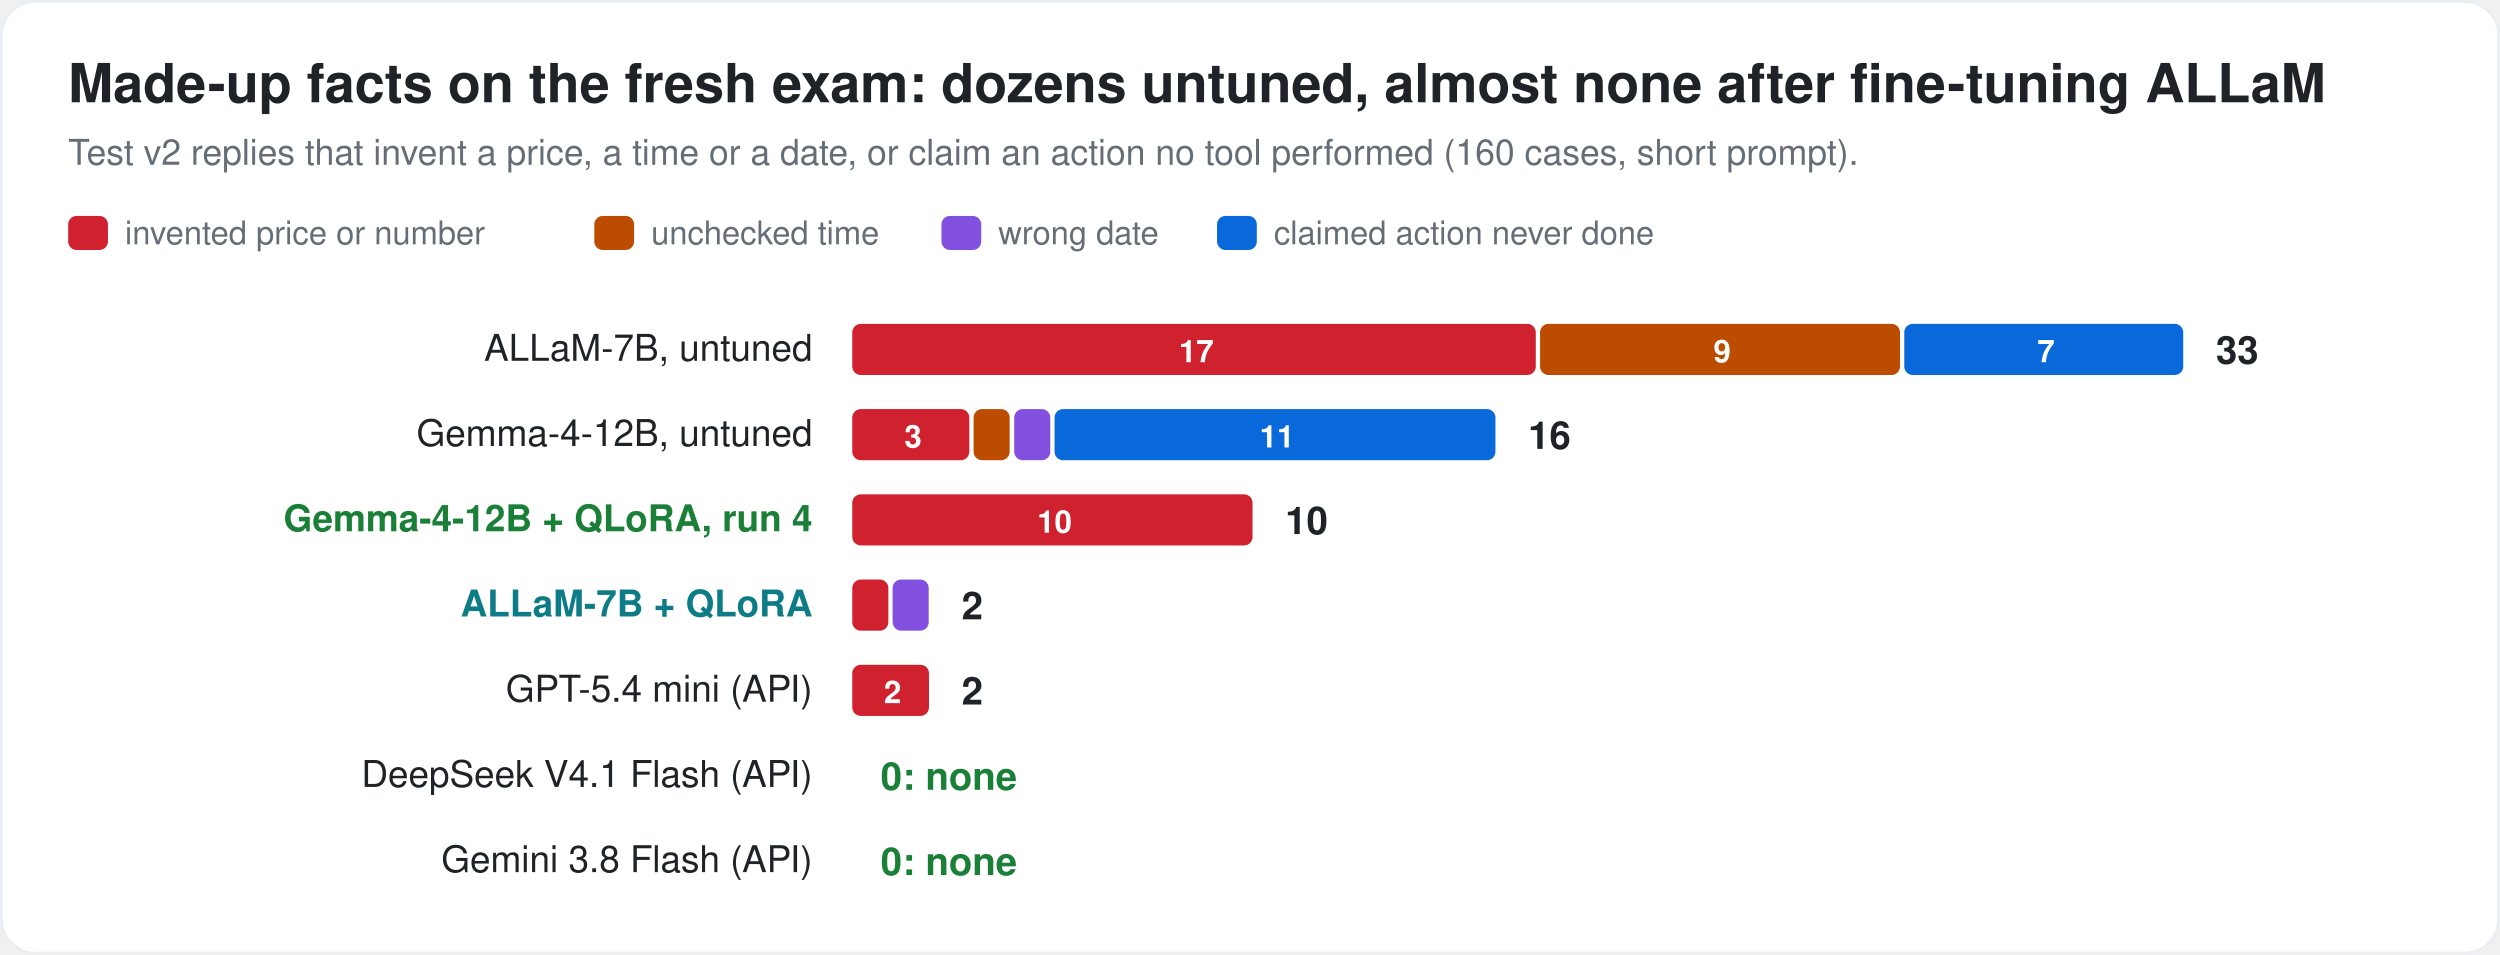
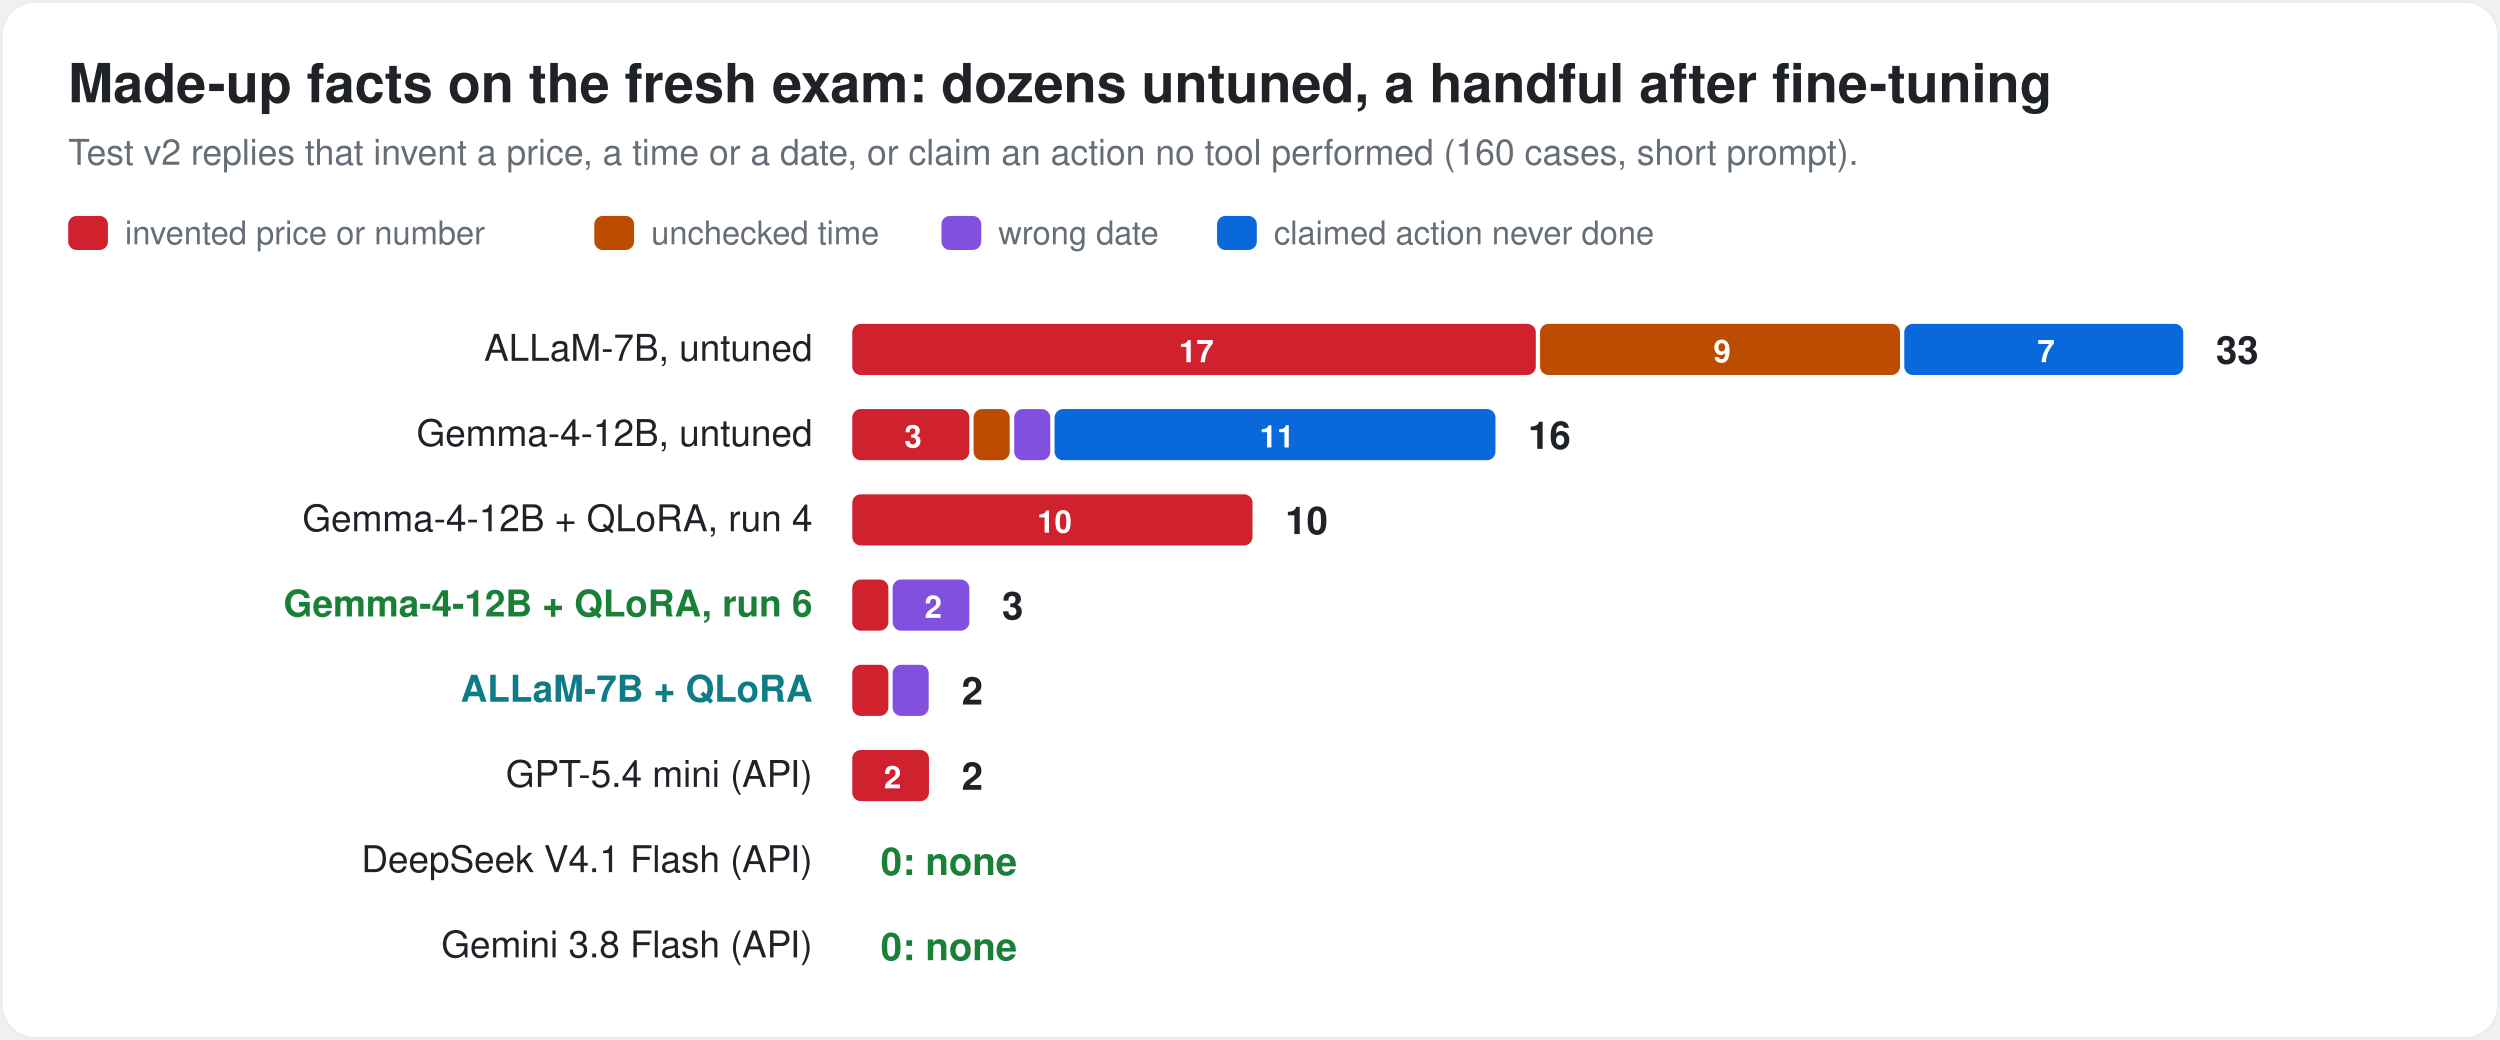
- <svg xmlns="http://www.w3.org/2000/svg" width="880" height="336" viewBox="0 0 880 336" role="img">
+ <svg xmlns="http://www.w3.org/2000/svg" width="880" height="366" viewBox="0 0 880 366" role="img">
  <style>text{font-family:system-ui, -apple-system, 'Segoe UI', Helvetica, Arial, sans-serif}.f-bg{fill:#ffffff}.s-bg{stroke:#ffffff}.f-ink{fill:#1f2328}.s-ink{stroke:#1f2328}.f-muted{fill:#656d76}.s-muted{stroke:#656d76}.f-grid{fill:#eaeef2}.s-grid{stroke:#eaeef2}.f-axis{fill:#afb8c1}.s-axis{stroke:#afb8c1}.f-white{fill:#ffffff}.s-white{stroke:#ffffff}.f-onours{fill:#ffffff}.s-onours{stroke:#ffffff}.f-ours{fill:#1a7f37}.s-ours{stroke:#1a7f37}.f-api{fill:#8c959f}.s-api{stroke:#8c959f}.f-open{fill:#bf8700}.s-open{stroke:#bf8700}.f-allam{fill:#0e7c86}.s-allam{stroke:#0e7c86}.f-r1{fill:#b4e2bf}.s-r1{stroke:#b4e2bf}.f-r2{fill:#7cc690}.s-r2{stroke:#7cc690}.f-r3{fill:#3fa45c}.s-r3{stroke:#3fa45c}.f-h5{fill:#1a7f37}.s-h5{stroke:#1a7f37}.f-h4{fill:#9bd5a9}.s-h4{stroke:#9bd5a9}.f-h3{fill:#f2d27a}.s-h3{stroke:#f2d27a}.f-h2{fill:#f3ac7a}.s-h2{stroke:#f3ac7a}.f-h1{fill:#f2a6a0}.s-h1{stroke:#f2a6a0}.f-h0{fill:#cf222e}.s-h0{stroke:#cf222e}.f-numbers{fill:#cf222e}.s-numbers{stroke:#cf222e}.f-times{fill:#bc4c00}.s-times{stroke:#bc4c00}.f-dates{fill:#8250df}.s-dates{stroke:#8250df}.f-actions{fill:#0969da}.s-actions{stroke:#0969da}@media (prefers-color-scheme:dark){.f-bg{fill:#0d1117}.s-bg{stroke:#0d1117}.f-ink{fill:#e6edf3}.s-ink{stroke:#e6edf3}.f-muted{fill:#8d96a0}.s-muted{stroke:#8d96a0}.f-grid{fill:#21262d}.s-grid{stroke:#21262d}.f-axis{fill:#484f58}.s-axis{stroke:#484f58}.f-white{fill:#ffffff}.s-white{stroke:#ffffff}.f-onours{fill:#0d1117}.s-onours{stroke:#0d1117}.f-ours{fill:#3fb950}.s-ours{stroke:#3fb950}.f-api{fill:#6e7681}.s-api{stroke:#6e7681}.f-open{fill:#d29922}.s-open{stroke:#d29922}.f-allam{fill:#2bb3c0}.s-allam{stroke:#2bb3c0}.f-r1{fill:#24532f}.s-r1{stroke:#24532f}.f-r2{fill:#276e38}.s-r2{stroke:#276e38}.f-r3{fill:#2a8a40}.s-r3{stroke:#2a8a40}.f-h5{fill:#238636}.s-h5{stroke:#238636}.f-h4{fill:#1f5f30}.s-h4{stroke:#1f5f30}.f-h3{fill:#6b5110}.s-h3{stroke:#6b5110}.f-h2{fill:#7c3b12}.s-h2{stroke:#7c3b12}.f-h1{fill:#6e211d}.s-h1{stroke:#6e211d}.f-h0{fill:#b62324}.s-h0{stroke:#b62324}.f-numbers{fill:#f85149}.s-numbers{stroke:#f85149}.f-times{fill:#db6d28}.s-times{stroke:#db6d28}.f-dates{fill:#a371f7}.s-dates{stroke:#a371f7}.f-actions{fill:#4493f8}.s-actions{stroke:#4493f8}}</style>
-   <rect x="0.5" y="0.5" width="879" height="335" rx="12" class="f-bg s-grid" />
-   <text x="24.0" y="36.0" font-size="19" text-anchor="start" class="f-ink" font-weight="bold">Made-up facts on the fresh exam: dozens untuned, almost none after fine-tuning ALLaM</text>
+   <rect x="0.5" y="0.5" width="879" height="365" rx="12" class="f-bg s-grid" />
+   <text x="24.0" y="36.0" font-size="19" text-anchor="start" class="f-ink" font-weight="bold">Made-up facts on the fresh exam: dozens untuned, a handful after fine-tuning</text>
  <text x="24.0" y="58.0" font-size="12.5" text-anchor="start" class="f-muted" font-weight="normal">Test v2 replies that invent a price, a time or a date, or claim an action no tool performed (160 cases, short prompt).</text>
  <rect x="24.0" y="76.0" width="14.0" height="12.0" rx="3" class="f-numbers" />
  <text x="44.0" y="86.0" font-size="11.5" text-anchor="start" class="f-muted" font-weight="normal">invented price or number</text>
  <rect x="209.2" y="76.0" width="14.0" height="12.0" rx="3" class="f-times" />
  <text x="229.2" y="86.0" font-size="11.5" text-anchor="start" class="f-muted" font-weight="normal">unchecked time</text>
  <rect x="331.4" y="76.0" width="14.0" height="12.0" rx="3" class="f-dates" />
  <text x="351.4" y="86.0" font-size="11.5" text-anchor="start" class="f-muted" font-weight="normal">wrong date</text>
  <rect x="428.4" y="76.0" width="14.0" height="12.0" rx="3" class="f-actions" />
  <text x="448.4" y="86.0" font-size="11.5" text-anchor="start" class="f-muted" font-weight="normal">claimed action never done</text>
  <text x="286.0" y="127.0" font-size="13" text-anchor="end" class="f-ink" font-weight="normal">ALLaM-7B, untuned</text>
  <rect x="300.0" y="114.0" width="240.6" height="18.0" rx="3" class="f-numbers" />
  <text x="421.1" y="127.5" font-size="11" text-anchor="middle" class="f-white" font-weight="bold">17</text>
  <rect x="542.1" y="114.0" width="126.7" height="18.0" rx="3" class="f-times" />
  <text x="606.2" y="127.5" font-size="11" text-anchor="middle" class="f-white" font-weight="bold">9</text>
  <rect x="670.3" y="114.0" width="98.2" height="18.0" rx="3" class="f-actions" />
  <text x="720.2" y="127.5" font-size="11" text-anchor="middle" class="f-white" font-weight="bold">7</text>
  <text x="780.0" y="128.0" font-size="13.5" text-anchor="start" class="f-ink" font-weight="bold">33</text>
  <text x="286.0" y="157.0" font-size="13" text-anchor="end" class="f-ink" font-weight="normal">Gemma-4-12B, untuned</text>
  <rect x="300.0" y="144.0" width="41.2" height="18.0" rx="3" class="f-numbers" />
  <text x="321.4" y="157.5" font-size="11" text-anchor="middle" class="f-white" font-weight="bold">3</text>
  <rect x="342.7" y="144.0" width="12.7" height="18.0" rx="3" class="f-times" />
  <rect x="357.0" y="144.0" width="12.7" height="18.0" rx="3" class="f-dates" />
  <rect x="371.2" y="144.0" width="155.2" height="18.0" rx="3" class="f-actions" />
  <text x="449.5" y="157.5" font-size="11" text-anchor="middle" class="f-white" font-weight="bold">11</text>
  <text x="537.9" y="158.0" font-size="13.5" text-anchor="start" class="f-ink" font-weight="bold">16</text>
-   <text x="286.0" y="187.0" font-size="13" text-anchor="end" class="f-ours" font-weight="bold">Gemma-4-12B + QLoRA, run 4</text>
+   <text x="286.0" y="187.0" font-size="13" text-anchor="end" class="f-ink" font-weight="normal">Gemma-4-12B + QLoRA, run 4</text>
  <rect x="300.0" y="174.0" width="140.9" height="18.0" rx="3" class="f-numbers" />
  <text x="371.2" y="187.5" font-size="11" text-anchor="middle" class="f-white" font-weight="bold">10</text>
  <text x="452.4" y="188.0" font-size="13.5" text-anchor="start" class="f-ink" font-weight="bold">10</text>
-   <text x="286.0" y="217.0" font-size="13" text-anchor="end" class="f-allam" font-weight="bold">ALLaM-7B + QLoRA</text>
+   <text x="286.0" y="217.0" font-size="13" text-anchor="end" class="f-ours" font-weight="bold">Gemma-4-12B + QLoRA, run 6</text>
  <rect x="300.0" y="204.0" width="12.7" height="18.0" rx="3" class="f-numbers" />
-   <rect x="314.2" y="204.0" width="12.7" height="18.0" rx="3" class="f-dates" />
-   <text x="338.5" y="218.0" font-size="13.5" text-anchor="start" class="f-ink" font-weight="bold">2</text>
-   <text x="286.0" y="247.0" font-size="13" text-anchor="end" class="f-ink" font-weight="normal">GPT-5.4 mini (API)</text>
-   <rect x="300.0" y="234.0" width="27.0" height="18.0" rx="3" class="f-numbers" />
-   <text x="314.2" y="247.5" font-size="11" text-anchor="middle" class="f-white" font-weight="bold">2</text>
+   <rect x="314.2" y="204.0" width="27.0" height="18.0" rx="3" class="f-dates" />
+   <text x="328.5" y="217.5" font-size="11" text-anchor="middle" class="f-white" font-weight="bold">2</text>
+   <text x="352.7" y="218.0" font-size="13.5" text-anchor="start" class="f-ink" font-weight="bold">3</text>
+   <text x="286.0" y="247.0" font-size="13" text-anchor="end" class="f-allam" font-weight="bold">ALLaM-7B + QLoRA</text>
+   <rect x="300.0" y="234.0" width="12.7" height="18.0" rx="3" class="f-numbers" />
+   <rect x="314.2" y="234.0" width="12.7" height="18.0" rx="3" class="f-dates" />
  <text x="338.5" y="248.0" font-size="13.5" text-anchor="start" class="f-ink" font-weight="bold">2</text>
-   <text x="286.0" y="277.0" font-size="13" text-anchor="end" class="f-ink" font-weight="normal">DeepSeek V4.1 Flash (API)</text>
-   <text x="310.0" y="278.0" font-size="13.5" text-anchor="start" class="f-ours" font-weight="bold">0: none</text>
-   <text x="286.0" y="307.0" font-size="13" text-anchor="end" class="f-ink" font-weight="normal">Gemini 3.8 Flash (API)</text>
+   <text x="286.0" y="277.0" font-size="13" text-anchor="end" class="f-ink" font-weight="normal">GPT-5.4 mini (API)</text>
+   <rect x="300.0" y="264.0" width="27.0" height="18.0" rx="3" class="f-numbers" />
+   <text x="314.2" y="277.5" font-size="11" text-anchor="middle" class="f-white" font-weight="bold">2</text>
+   <text x="338.5" y="278.0" font-size="13.5" text-anchor="start" class="f-ink" font-weight="bold">2</text>
+   <text x="286.0" y="307.0" font-size="13" text-anchor="end" class="f-ink" font-weight="normal">DeepSeek V4.1 Flash (API)</text>
  <text x="310.0" y="308.0" font-size="13.5" text-anchor="start" class="f-ours" font-weight="bold">0: none</text>
+   <text x="286.0" y="337.0" font-size="13" text-anchor="end" class="f-ink" font-weight="normal">Gemini 3.8 Flash (API)</text>
+   <text x="310.0" y="338.0" font-size="13.5" text-anchor="start" class="f-ours" font-weight="bold">0: none</text>
</svg>
